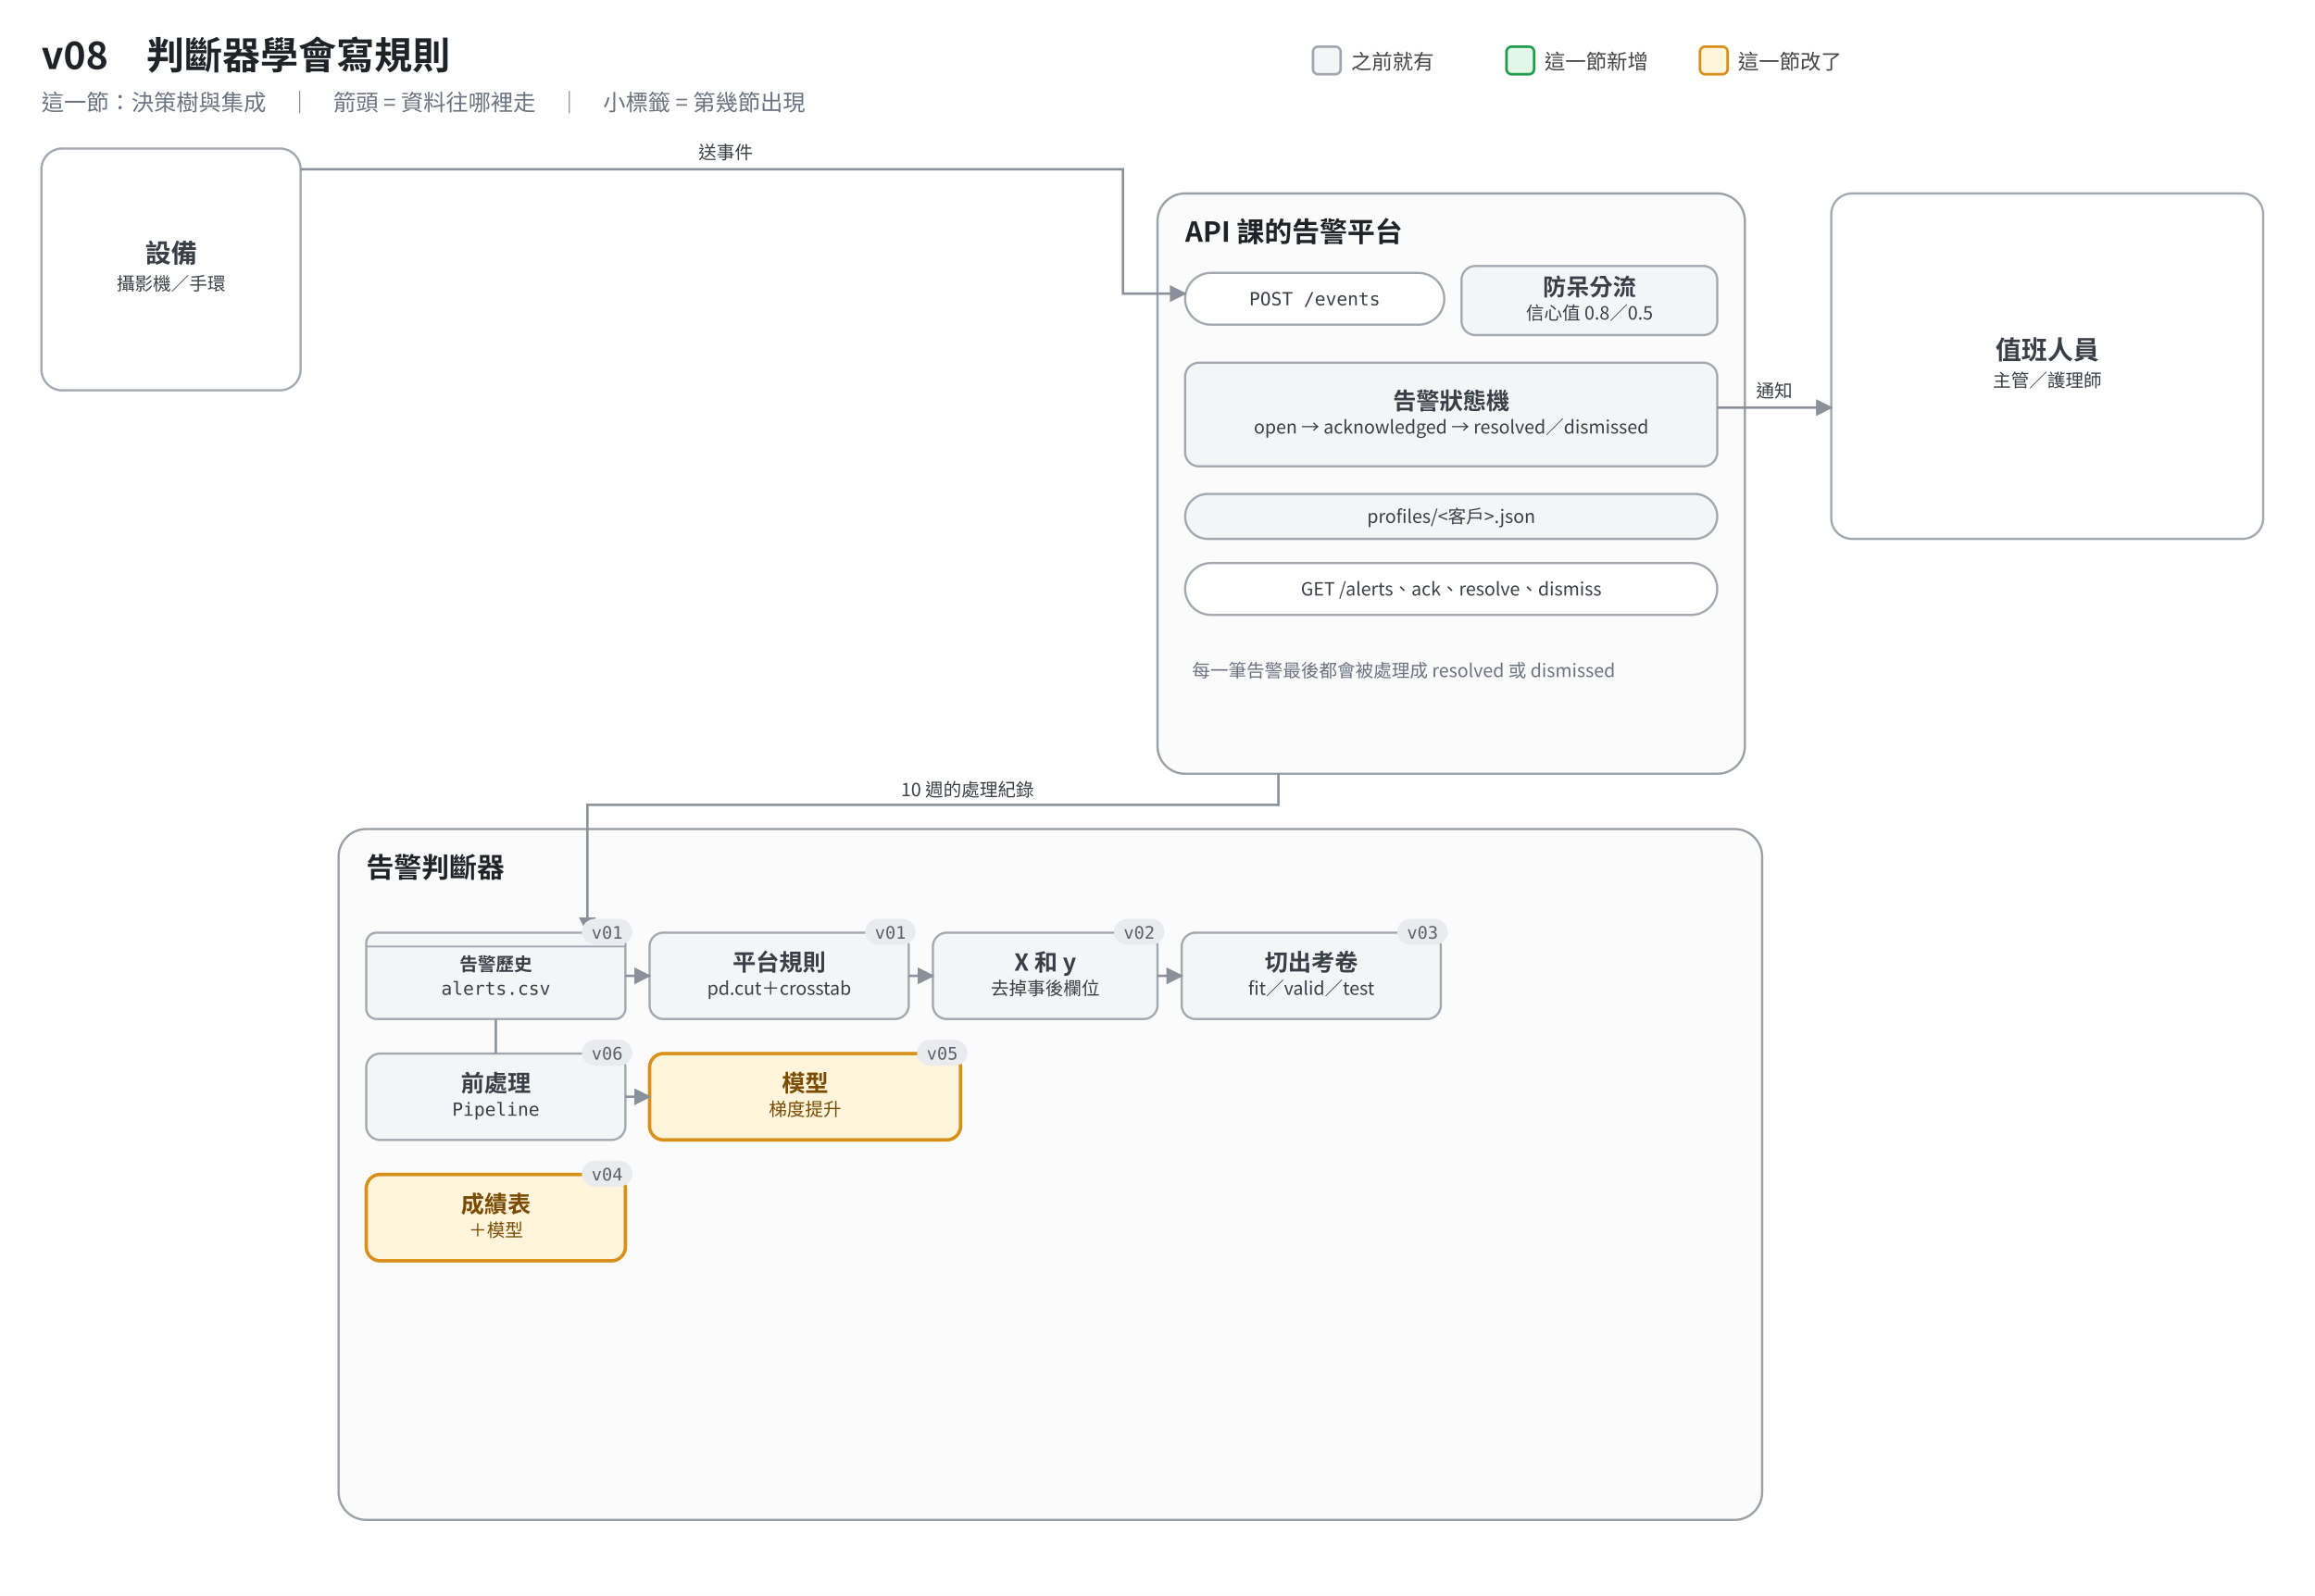
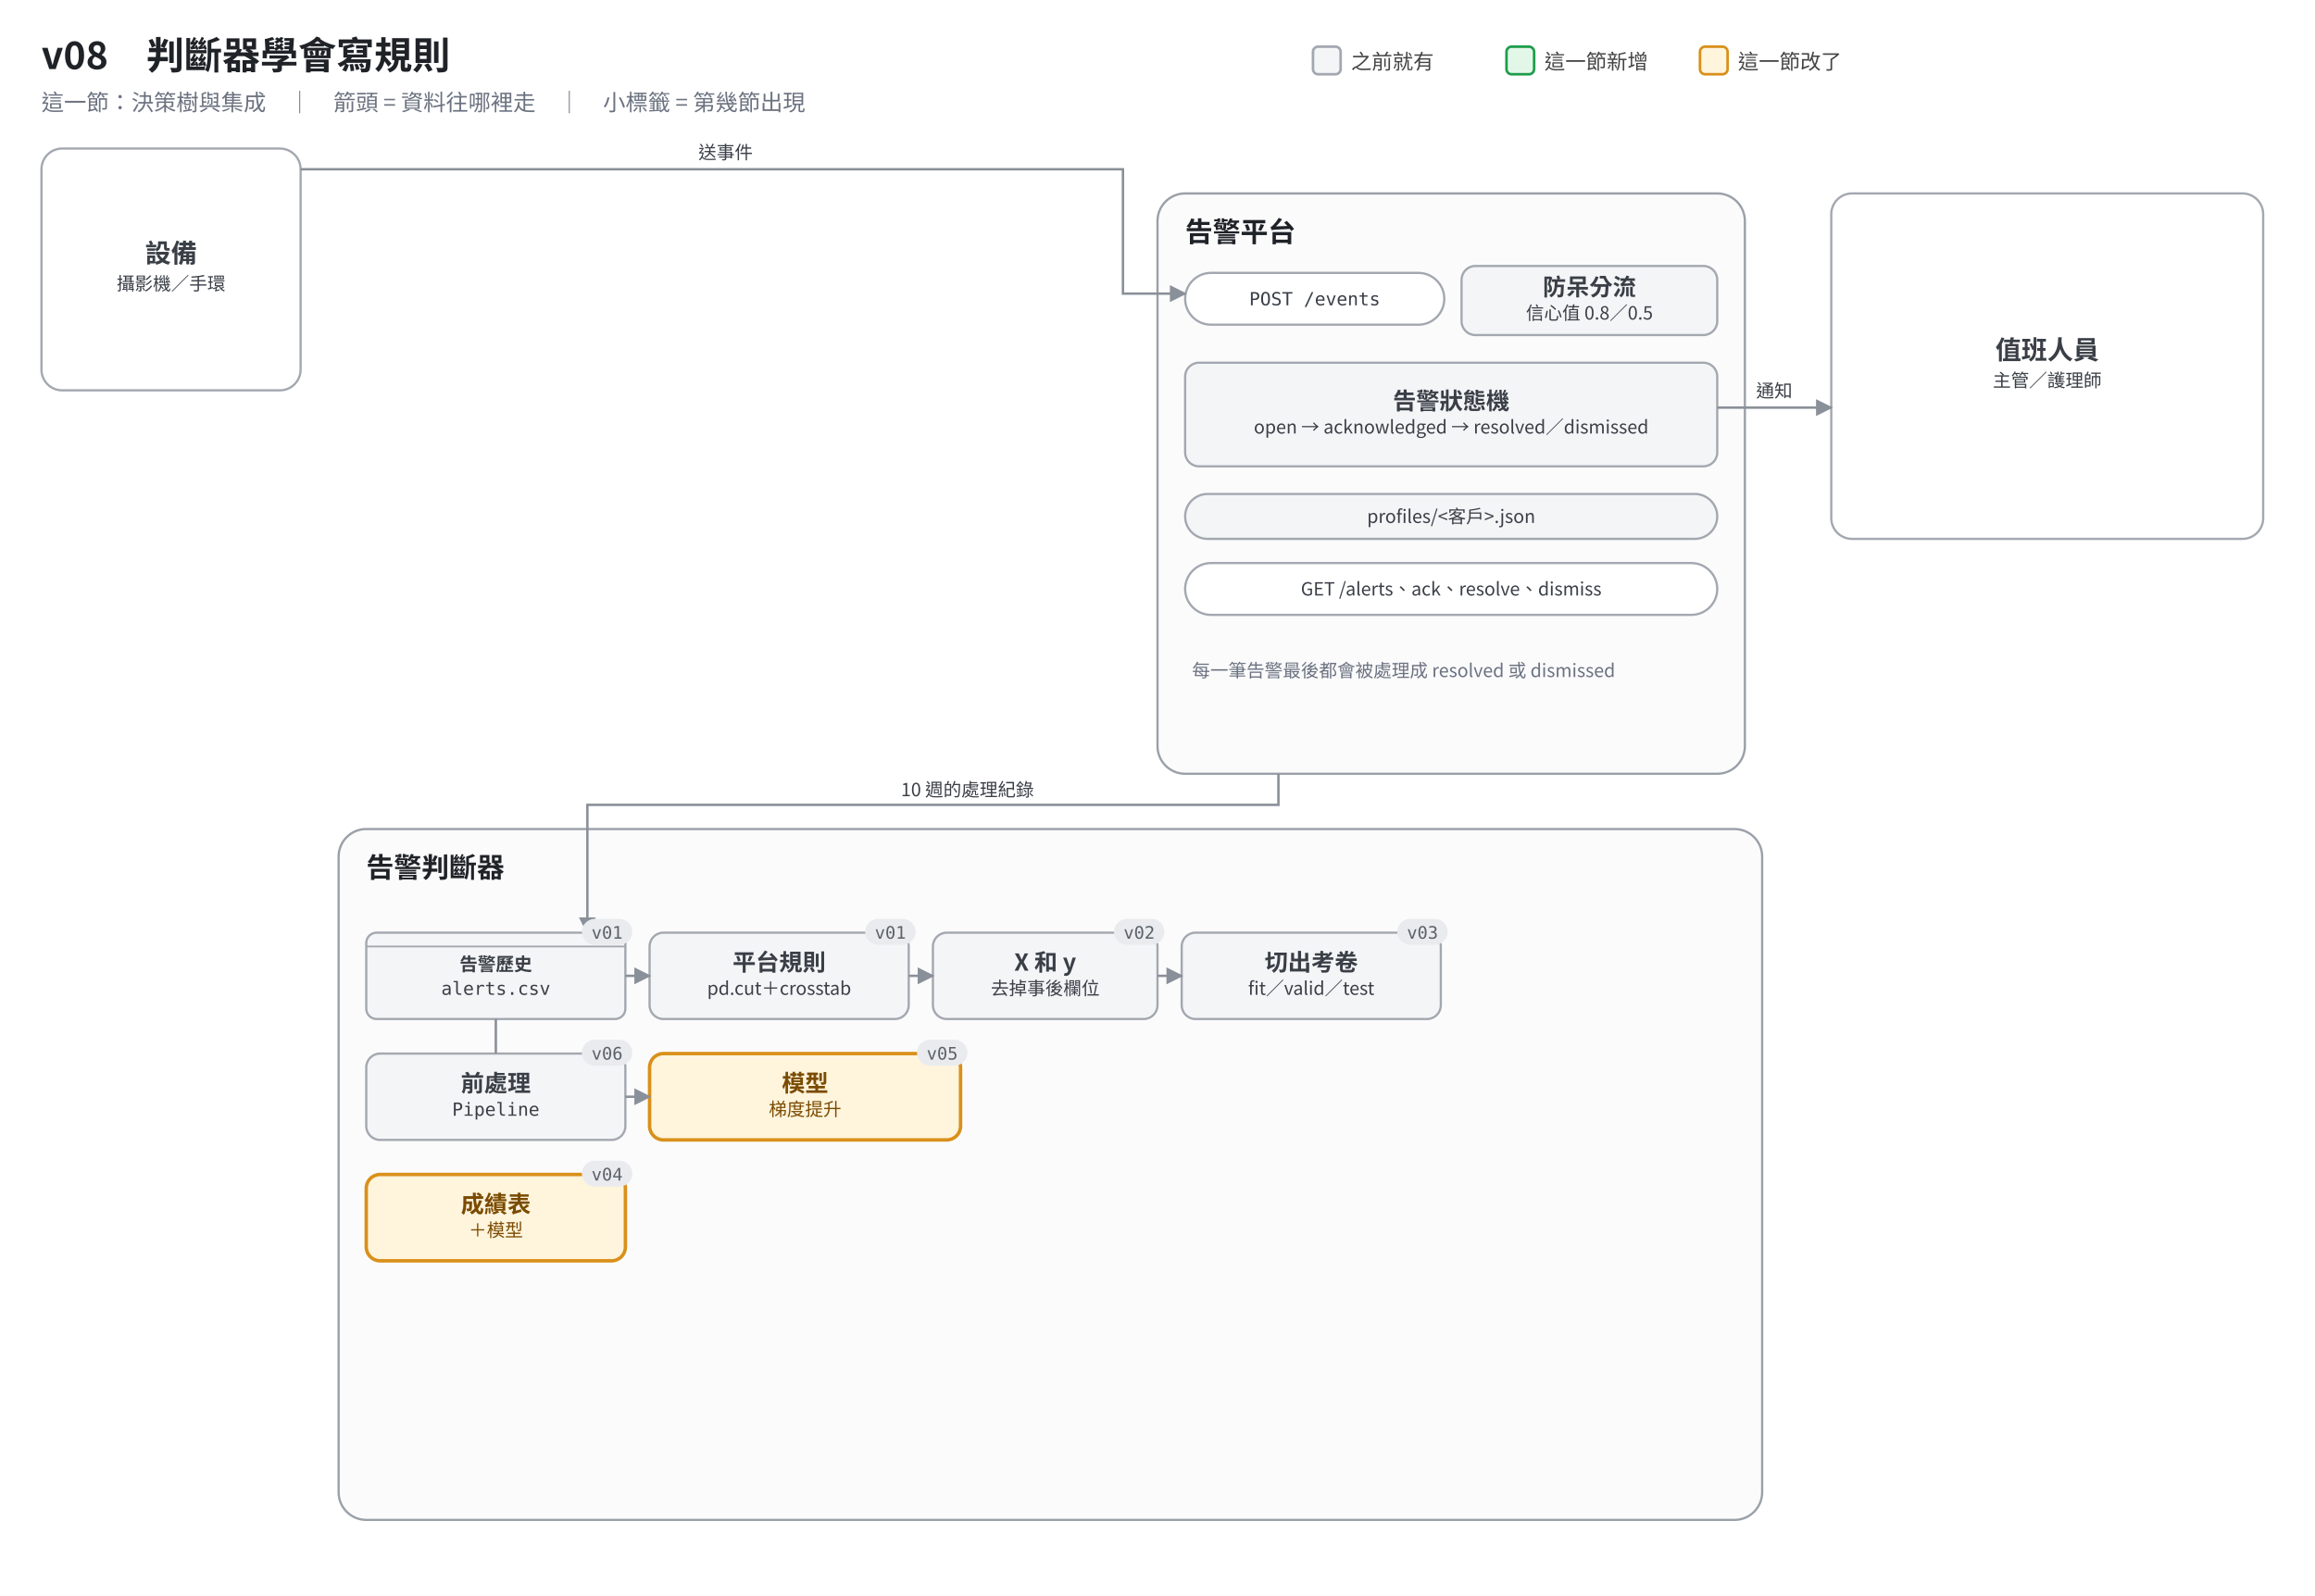
<svg xmlns="http://www.w3.org/2000/svg" viewBox="0 0 1340 924" width="1340" height="924">
  <defs>
    <marker id="arr-old" viewBox="0 0 10 10" refX="9" refY="5" markerWidth="7" markerHeight="7" orient="auto-start-reverse">
      <path d="M0,0 L10,5 L0,10 z" fill="#8a9099" />
    </marker>
    <marker id="arr-new" viewBox="0 0 10 10" refX="9" refY="5" markerWidth="7" markerHeight="7" orient="auto-start-reverse">
      <path d="M0,0 L10,5 L0,10 z" fill="#1f9d4c" />
    </marker>
    <marker id="arr-changed" viewBox="0 0 10 10" refX="9" refY="5" markerWidth="7" markerHeight="7" orient="auto-start-reverse">
      <path d="M0,0 L10,5 L0,10 z" fill="#d9901a" />
    </marker>
    <marker id="arr-error" viewBox="0 0 10 10" refX="9" refY="5" markerWidth="7" markerHeight="7" orient="auto-start-reverse">
      <path d="M0,0 L10,5 L0,10 z" fill="#d33a3a" />
    </marker>
  </defs>
  <rect width="1340" height="924" fill="#ffffff" />
  <text x="24" y="40" font-family="'PingFang TC','Noto Sans TC','Noto Sans CJK TC','Microsoft JhengHei',sans-serif" font-size="22" fill="#1f2328" font-weight="bold" text-anchor="start">v08　判斷器學會寫規則</text>
  <text x="24" y="64" font-family="'PingFang TC','Noto Sans TC','Noto Sans CJK TC','Microsoft JhengHei',sans-serif" font-size="13" fill="#6b7280" font-weight="normal" text-anchor="start">這一節：決策樹與集成　｜　箭頭 = 資料往哪裡走　｜　小標籤 = 第幾節出現</text>
  <rect x="760" y="27" width="16" height="16" rx="3" fill="#f4f5f7" stroke="#a3a8b0" stroke-width="1.5" />
  <text x="782" y="40" font-family="'PingFang TC','Noto Sans TC','Noto Sans CJK TC','Microsoft JhengHei',sans-serif" font-size="12" fill="#444" font-weight="normal" text-anchor="start">之前就有</text>
  <rect x="872" y="27" width="16" height="16" rx="3" fill="#e3f7e8" stroke="#1f9d4c" stroke-width="1.5" />
  <text x="894" y="40" font-family="'PingFang TC','Noto Sans TC','Noto Sans CJK TC','Microsoft JhengHei',sans-serif" font-size="12" fill="#444" font-weight="normal" text-anchor="start">這一節新增</text>
  <rect x="984" y="27" width="16" height="16" rx="3" fill="#fff4dc" stroke="#d9901a" stroke-width="1.5" />
  <text x="1006" y="40" font-family="'PingFang TC','Noto Sans TC','Noto Sans CJK TC','Microsoft JhengHei',sans-serif" font-size="12" fill="#444" font-weight="normal" text-anchor="start">這一節改了</text>
  <rect x="670" y="112" width="340" height="336" rx="16" fill="#fbfbfc" stroke="#9aa0a8" stroke-width="1.3" />
-   <text x="686" y="140" font-family="'PingFang TC','Noto Sans TC','Noto Sans CJK TC','Microsoft JhengHei',sans-serif" font-size="16" fill="#1f2328" font-weight="bold" text-anchor="start">API 課的告警平台</text>
+   <text x="686" y="140" font-family="'PingFang TC','Noto Sans TC','Noto Sans CJK TC','Microsoft JhengHei',sans-serif" font-size="16" fill="#1f2328" font-weight="bold" text-anchor="start">告警平台</text>
  <rect x="196" y="480" width="824" height="400" rx="16" fill="#fbfbfc" stroke="#9aa0a8" stroke-width="1.3" />
  <text x="212" y="508" font-family="'PingFang TC','Noto Sans TC','Noto Sans CJK TC','Microsoft JhengHei',sans-serif" font-size="16" fill="#1f2328" font-weight="bold" text-anchor="start">告警判斷器</text>
  <rect x="24" y="86" width="150" height="140" rx="12" fill="#ffffff" stroke="#a3a8b0" stroke-width="1.3" />
  <text x="99" y="152" font-family="'PingFang TC','Noto Sans TC','Noto Sans CJK TC','Microsoft JhengHei',sans-serif" font-size="15" fill="#3a3f47" font-weight="bold" text-anchor="middle">設備</text>
  <text x="99" y="168" font-family="'PingFang TC','Noto Sans TC','Noto Sans CJK TC','Microsoft JhengHei',sans-serif" font-size="10.5" fill="#3a3f47" font-weight="normal" text-anchor="middle">攝影機／手環</text>
  <rect x="686" y="158" width="150" height="30" rx="15" fill="#ffffff" stroke="#a3a8b0" stroke-width="1.3" />
  <text x="761" y="176.78" font-family="'SF Mono',Menlo,Consolas,'DejaVu Sans Mono',monospace" font-size="10.5" fill="#3a3f47" font-weight="normal" text-anchor="middle">POST /events</text>
  <rect x="846" y="154" width="148" height="40" rx="8" fill="#f4f5f7" stroke="#a3a8b0" stroke-width="1.3" />
  <text x="920" y="171" font-family="'PingFang TC','Noto Sans TC','Noto Sans CJK TC','Microsoft JhengHei',sans-serif" font-size="13.5" fill="#3a3f47" font-weight="bold" text-anchor="middle">防呆分流</text>
  <text x="920" y="185" font-family="'PingFang TC','Noto Sans TC','Noto Sans CJK TC','Microsoft JhengHei',sans-serif" font-size="10.5" fill="#3a3f47" font-weight="normal" text-anchor="middle">信心值 0.8／0.5</text>
  <rect x="686" y="210" width="308" height="60" rx="8" fill="#f4f5f7" stroke="#a3a8b0" stroke-width="1.3" />
  <text x="840" y="237" font-family="'PingFang TC','Noto Sans TC','Noto Sans CJK TC','Microsoft JhengHei',sans-serif" font-size="13.5" fill="#3a3f47" font-weight="bold" text-anchor="middle">告警狀態機</text>
  <text x="840" y="251" font-family="'PingFang TC','Noto Sans TC','Noto Sans CJK TC','Microsoft JhengHei',sans-serif" font-size="10.5" fill="#3a3f47" font-weight="normal" text-anchor="middle">open → acknowledged → resolved／dismissed</text>
  <rect x="686" y="286" width="308" height="26" rx="13" fill="#f4f5f7" stroke="#a3a8b0" stroke-width="1.3" />
  <text x="840" y="302.78" font-family="'PingFang TC','Noto Sans TC','Noto Sans CJK TC','Microsoft JhengHei',sans-serif" font-size="10.5" fill="#3a3f47" font-weight="normal" text-anchor="middle">profiles/&lt;客戶&gt;.json</text>
  <rect x="686" y="326" width="308" height="30" rx="15" fill="#ffffff" stroke="#a3a8b0" stroke-width="1.3" />
  <text x="840" y="344.78" font-family="'PingFang TC','Noto Sans TC','Noto Sans CJK TC','Microsoft JhengHei',sans-serif" font-size="10.5" fill="#3a3f47" font-weight="normal" text-anchor="middle">GET /alerts、ack、resolve、dismiss</text>
  <text x="690" y="392" font-family="'PingFang TC','Noto Sans TC','Noto Sans CJK TC','Microsoft JhengHei',sans-serif" font-size="10.5" fill="#6b7280" font-weight="normal" text-anchor="start">每一筆告警最後都會被處理成 resolved 或 dismissed</text>
  <rect x="1060" y="112" width="250" height="200" rx="12" fill="#ffffff" stroke="#a3a8b0" stroke-width="1.3" />
  <text x="1185" y="208" font-family="'PingFang TC','Noto Sans TC','Noto Sans CJK TC','Microsoft JhengHei',sans-serif" font-size="15" fill="#3a3f47" font-weight="bold" text-anchor="middle">值班人員</text>
  <text x="1185" y="224" font-family="'PingFang TC','Noto Sans TC','Noto Sans CJK TC','Microsoft JhengHei',sans-serif" font-size="10.5" fill="#3a3f47" font-weight="normal" text-anchor="middle">主管／護理師</text>
  <rect x="212" y="540" width="150" height="50" rx="6" fill="#f4f5f7" stroke="#a3a8b0" stroke-width="1.3" />
  <path d="M212,548 h150" stroke="#a3a8b0" stroke-width="1" />
  <text x="287" y="562" font-family="'PingFang TC','Noto Sans TC','Noto Sans CJK TC','Microsoft JhengHei',sans-serif" font-size="10.5" fill="#3a3f47" font-weight="bold" text-anchor="middle">告警歷史</text>
  <text x="287" y="576" font-family="'SF Mono',Menlo,Consolas,'DejaVu Sans Mono',monospace" font-size="10.5" fill="#3a3f47" font-weight="normal" text-anchor="middle">alerts.csv</text>
  <rect x="376" y="540" width="150" height="50" rx="8" fill="#f4f5f7" stroke="#a3a8b0" stroke-width="1.3" />
  <text x="451" y="562" font-family="'PingFang TC','Noto Sans TC','Noto Sans CJK TC','Microsoft JhengHei',sans-serif" font-size="13.5" fill="#3a3f47" font-weight="bold" text-anchor="middle">平台規則</text>
  <text x="451" y="576" font-family="'PingFang TC','Noto Sans TC','Noto Sans CJK TC','Microsoft JhengHei',sans-serif" font-size="10.5" fill="#3a3f47" font-weight="normal" text-anchor="middle">pd.cut＋crosstab</text>
  <rect x="540" y="540" width="130" height="50" rx="8" fill="#f4f5f7" stroke="#a3a8b0" stroke-width="1.3" />
  <text x="605" y="562" font-family="'PingFang TC','Noto Sans TC','Noto Sans CJK TC','Microsoft JhengHei',sans-serif" font-size="13.5" fill="#3a3f47" font-weight="bold" text-anchor="middle">X 和 y</text>
  <text x="605" y="576" font-family="'PingFang TC','Noto Sans TC','Noto Sans CJK TC','Microsoft JhengHei',sans-serif" font-size="10.5" fill="#3a3f47" font-weight="normal" text-anchor="middle">去掉事後欄位</text>
  <rect x="684" y="540" width="150" height="50" rx="8" fill="#f4f5f7" stroke="#a3a8b0" stroke-width="1.3" />
  <text x="759" y="562" font-family="'PingFang TC','Noto Sans TC','Noto Sans CJK TC','Microsoft JhengHei',sans-serif" font-size="13.5" fill="#3a3f47" font-weight="bold" text-anchor="middle">切出考卷</text>
  <text x="759" y="576" font-family="'PingFang TC','Noto Sans TC','Noto Sans CJK TC','Microsoft JhengHei',sans-serif" font-size="10.5" fill="#3a3f47" font-weight="normal" text-anchor="middle">fit／valid／test</text>
  <rect x="212" y="610" width="150" height="50" rx="8" fill="#f4f5f7" stroke="#a3a8b0" stroke-width="1.3" />
  <text x="287" y="632" font-family="'PingFang TC','Noto Sans TC','Noto Sans CJK TC','Microsoft JhengHei',sans-serif" font-size="13.5" fill="#3a3f47" font-weight="bold" text-anchor="middle">前處理</text>
  <text x="287" y="646" font-family="'SF Mono',Menlo,Consolas,'DejaVu Sans Mono',monospace" font-size="10.5" fill="#3a3f47" font-weight="normal" text-anchor="middle">Pipeline</text>
  <rect x="376" y="610" width="180" height="50" rx="8" fill="#fff4dc" stroke="#d9901a" stroke-width="2" />
  <text x="466" y="632" font-family="'PingFang TC','Noto Sans TC','Noto Sans CJK TC','Microsoft JhengHei',sans-serif" font-size="13.5" fill="#7a4b00" font-weight="bold" text-anchor="middle">模型</text>
  <text x="466" y="646" font-family="'PingFang TC','Noto Sans TC','Noto Sans CJK TC','Microsoft JhengHei',sans-serif" font-size="10.5" fill="#7a4b00" font-weight="normal" text-anchor="middle">梯度提升</text>
  <rect x="212" y="680" width="150" height="50" rx="8" fill="#fff4dc" stroke="#d9901a" stroke-width="2" />
  <text x="287" y="702" font-family="'PingFang TC','Noto Sans TC','Noto Sans CJK TC','Microsoft JhengHei',sans-serif" font-size="13.5" fill="#7a4b00" font-weight="bold" text-anchor="middle">成績表</text>
  <text x="287" y="716" font-family="'PingFang TC','Noto Sans TC','Noto Sans CJK TC','Microsoft JhengHei',sans-serif" font-size="10.5" fill="#7a4b00" font-weight="normal" text-anchor="middle">＋模型</text>
  <polyline points="174,98 650,98 650,170 686,170" fill="none" stroke="#8a9099" stroke-width="1.4" marker-end="url(#arr-old)" />
  <text x="420" y="92" font-family="'PingFang TC','Noto Sans TC','Noto Sans CJK TC','Microsoft JhengHei',sans-serif" font-size="10.5" fill="#3a3f47" text-anchor="middle" stroke="#fff" stroke-width="4" paint-order="stroke">送事件</text>
  <polyline points="994,236 1060,236" fill="none" stroke="#8a9099" stroke-width="1.4" marker-end="url(#arr-old)" />
  <text x="1027" y="230" font-family="'PingFang TC','Noto Sans TC','Noto Sans CJK TC','Microsoft JhengHei',sans-serif" font-size="10.5" fill="#3a3f47" text-anchor="middle" stroke="#fff" stroke-width="4" paint-order="stroke">通知</text>
  <polyline points="740,448 740,466 340,466 340,540" fill="none" stroke="#8a9099" stroke-width="1.4" marker-end="url(#arr-old)" />
  <text x="560" y="461" font-family="'PingFang TC','Noto Sans TC','Noto Sans CJK TC','Microsoft JhengHei',sans-serif" font-size="10.5" fill="#3a3f47" text-anchor="middle" stroke="#fff" stroke-width="4" paint-order="stroke">10 週的處理紀錄</text>
  <polyline points="362,565 376,565" fill="none" stroke="#8a9099" stroke-width="1.4" marker-end="url(#arr-old)" />
  <polyline points="526,565 540,565" fill="none" stroke="#8a9099" stroke-width="1.4" marker-end="url(#arr-old)" />
  <polyline points="670,565 684,565" fill="none" stroke="#8a9099" stroke-width="1.4" marker-end="url(#arr-old)" />
  <polyline points="362,635 376,635" fill="none" stroke="#8a9099" stroke-width="1.4" marker-end="url(#arr-old)" />
  <polyline points="287,610 287,590" fill="none" stroke="#8a9099" stroke-width="1.4" />
  <rect x="336.8" y="532" width="29.2" height="15" rx="7.5" fill="#e9ebee" />
  <text x="351.4" y="543.5" font-family="'SF Mono',Menlo,Consolas,'DejaVu Sans Mono',monospace" font-size="10" fill="#5b616b" font-weight="normal" text-anchor="middle">v01</text>
  <rect x="500.8" y="532" width="29.2" height="15" rx="7.5" fill="#e9ebee" />
  <text x="515.4" y="543.5" font-family="'SF Mono',Menlo,Consolas,'DejaVu Sans Mono',monospace" font-size="10" fill="#5b616b" font-weight="normal" text-anchor="middle">v01</text>
  <rect x="644.8" y="532" width="29.2" height="15" rx="7.5" fill="#e9ebee" />
  <text x="659.4" y="543.5" font-family="'SF Mono',Menlo,Consolas,'DejaVu Sans Mono',monospace" font-size="10" fill="#5b616b" font-weight="normal" text-anchor="middle">v02</text>
  <rect x="808.8" y="532" width="29.2" height="15" rx="7.5" fill="#e9ebee" />
  <text x="823.4" y="543.5" font-family="'SF Mono',Menlo,Consolas,'DejaVu Sans Mono',monospace" font-size="10" fill="#5b616b" font-weight="normal" text-anchor="middle">v03</text>
  <rect x="336.8" y="602" width="29.2" height="15" rx="7.5" fill="#e9ebee" />
  <text x="351.4" y="613.5" font-family="'SF Mono',Menlo,Consolas,'DejaVu Sans Mono',monospace" font-size="10" fill="#5b616b" font-weight="normal" text-anchor="middle">v06</text>
  <rect x="530.8" y="602" width="29.2" height="15" rx="7.5" fill="#e9ebee" />
  <text x="545.4" y="613.5" font-family="'SF Mono',Menlo,Consolas,'DejaVu Sans Mono',monospace" font-size="10" fill="#5b616b" font-weight="normal" text-anchor="middle">v05</text>
  <rect x="336.8" y="672" width="29.2" height="15" rx="7.5" fill="#e9ebee" />
  <text x="351.4" y="683.5" font-family="'SF Mono',Menlo,Consolas,'DejaVu Sans Mono',monospace" font-size="10" fill="#5b616b" font-weight="normal" text-anchor="middle">v04</text>
</svg>
